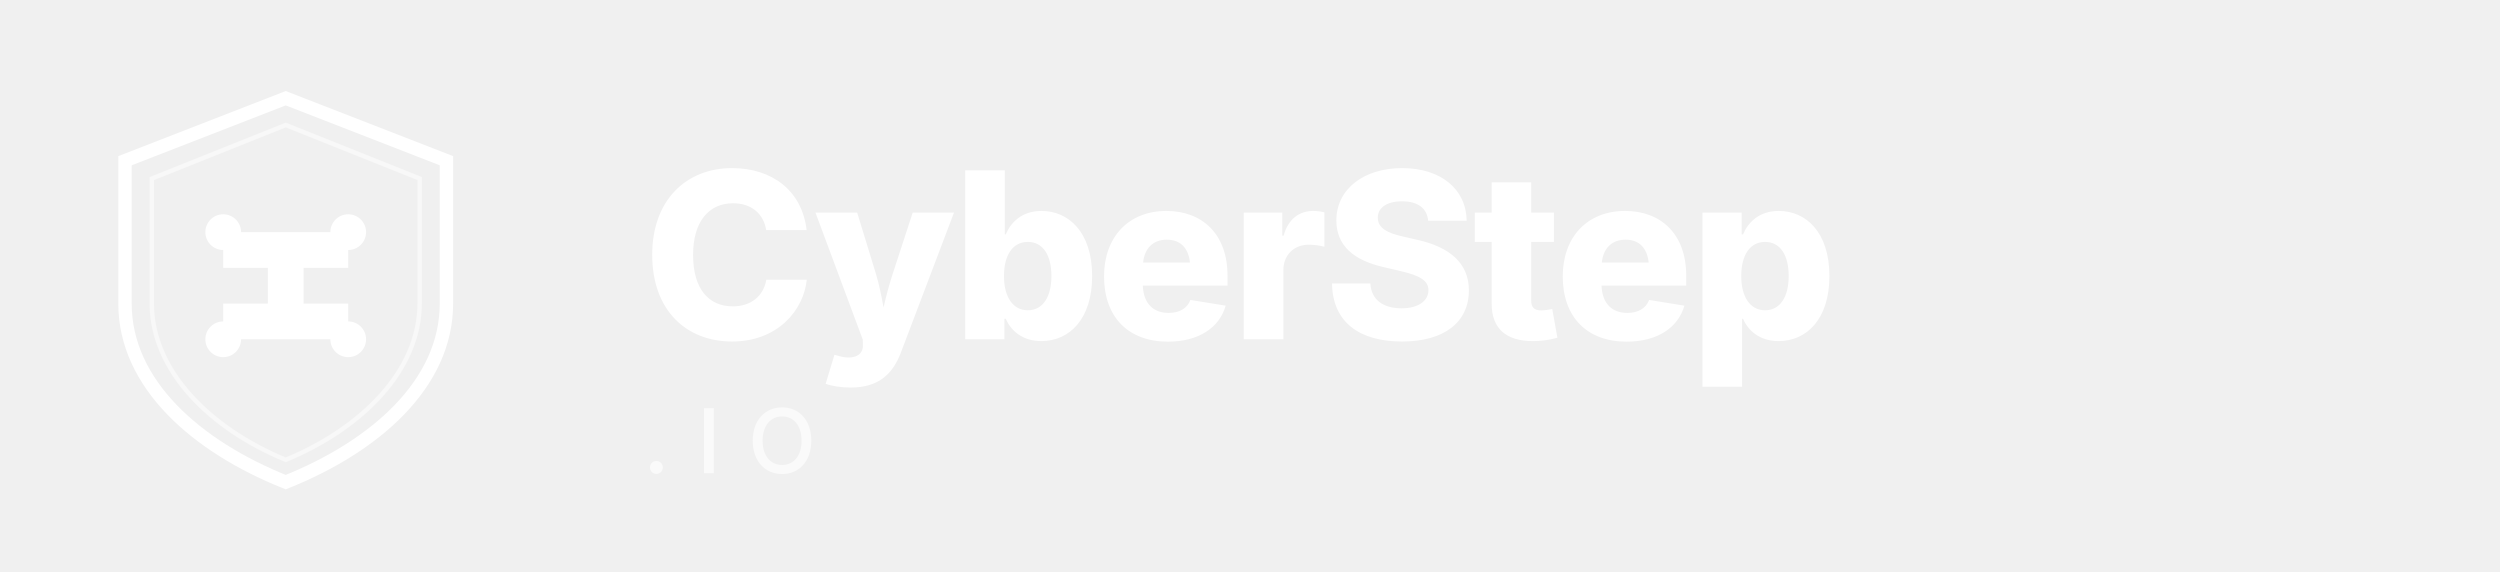
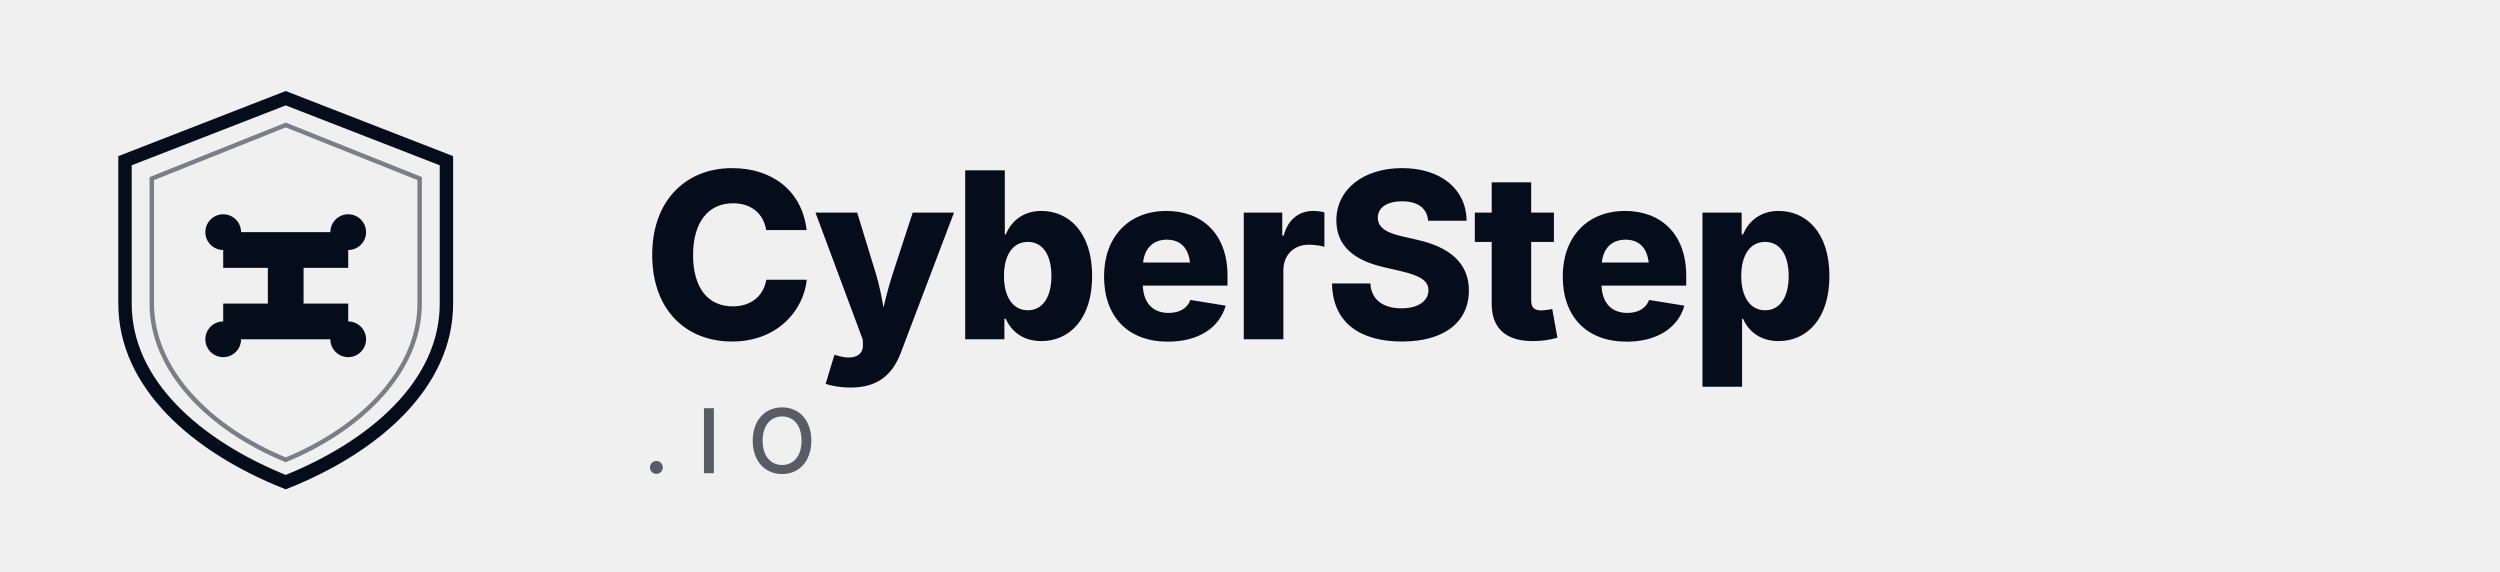
<svg xmlns="http://www.w3.org/2000/svg" width="280" height="64" viewBox="0 0 280 64" fill="none">
-   <path d="M24 3 L42 10 L42 26 C42 35 34 42 24 46 C14 42 6 35 6 26 L6 10 Z" transform="translate(8,8)" fill="none" stroke="white" stroke-width="1.5" />
-   <path d="M24 6 L39 12 L39 26 C39 33.5 32.5 40 24 43.5 C15.5 40 9 33.5 9 26 L9 12 Z" transform="translate(8,8)" fill="none" stroke="white" stroke-width="0.5" stroke-opacity="0.5" />
-   <path d="M 17 30 L 17 26 L 22 26 L 22 22 L 17 22 L 17 18 L 31 18 L 31 22 L 26 22 L 26 26 L 31 26 L 31 30 Z" transform="translate(8,8)" fill="white" />
-   <circle cx="25" cy="26" r="2" fill="white" />
-   <circle cx="39" cy="26" r="2" fill="white" />
-   <circle cx="25" cy="38" r="2" fill="white" />
-   <circle cx="39" cy="38" r="2" fill="white" />
-   <text font-family="Inter, -apple-system, BlinkMacSystemFont, 'Segoe UI', system-ui, sans-serif" font-weight="800" font-size="26" letter-spacing="-0.5" fill="white">
+   <path d="M24 3 L42 10 L42 26 C42 35 34 42 24 46 C14 42 6 35 6 26 L6 10 Z" transform="translate(8,8)" fill="none" stroke="#060D1A" stroke-width="1.5" />
+   <path d="M24 6 L39 12 L39 26 C39 33.5 32.5 40 24 43.5 C15.5 40 9 33.5 9 26 L9 12 Z" transform="translate(8,8)" fill="none" stroke="#060D1A" stroke-width="0.5" stroke-opacity="0.5" />
+   <path d="M 17 30 L 17 26 L 22 26 L 22 22 L 17 22 L 17 18 L 31 18 L 31 22 L 26 22 L 26 26 L 31 26 L 31 30 Z" transform="translate(8,8)" fill="#060D1A" />
+   <circle cx="25" cy="26" r="2" fill="#060D1A" />
+   <circle cx="39" cy="26" r="2" fill="#060D1A" />
+   <circle cx="25" cy="38" r="2" fill="#060D1A" />
+   <circle cx="39" cy="38" r="2" fill="#060D1A" />
+   <text font-family="Inter, -apple-system, BlinkMacSystemFont, 'Segoe UI', system-ui, sans-serif" font-weight="800" font-size="26" letter-spacing="-0.5" fill="#060D1A">
    <tspan x="72" y="38">CyberStep</tspan>
  </text>
-   <text x="72" y="53" font-family="Inter, -apple-system, BlinkMacSystemFont, 'Segoe UI', system-ui, sans-serif" font-weight="500" font-size="10" letter-spacing="3" fill="white" opacity="0.65">.IO</text>
+   <text x="72" y="53" font-family="Inter, -apple-system, BlinkMacSystemFont, 'Segoe UI', system-ui, sans-serif" font-weight="500" font-size="10" letter-spacing="3" fill="#060D1A" opacity="0.65">.IO</text>
</svg>
